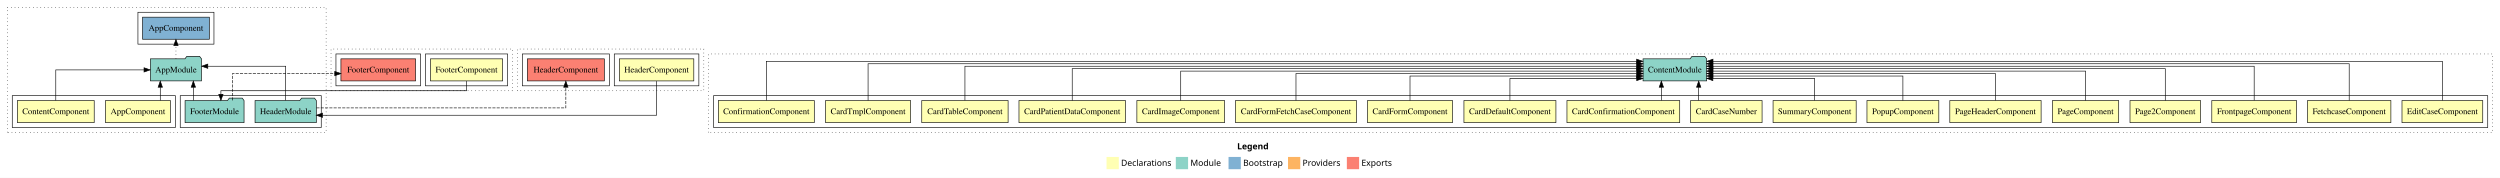
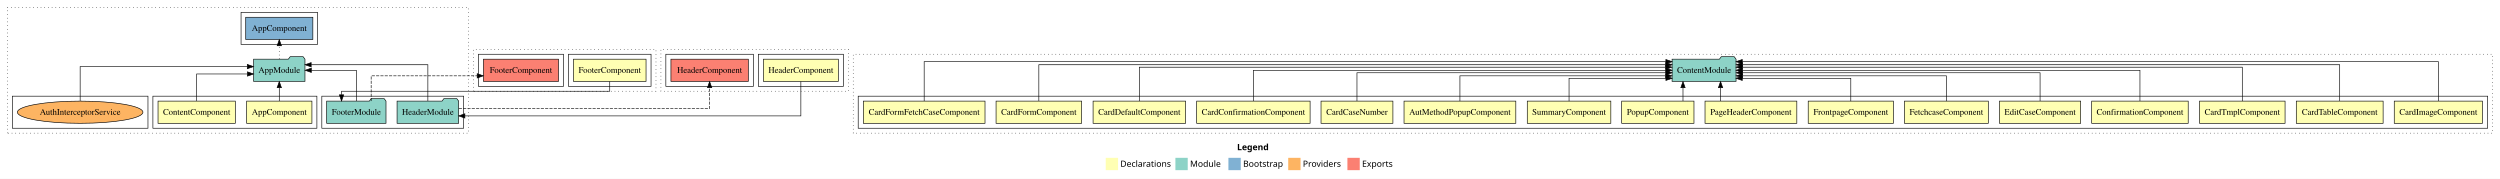
- <svg xmlns="http://www.w3.org/2000/svg" width="4078pt" height="290pt" viewBox="0.00 0.00 4078.00 290.00">
+ <svg xmlns="http://www.w3.org/2000/svg" width="4055pt" height="290pt" viewBox="0.00 0.00 4055.00 290.00">
  <g id="graph0" class="graph" transform="scale(1 1) rotate(0) translate(4 286)">
-     <polygon fill="#ffffff" stroke="transparent" points="-4,4 -4,-286 4074,-286 4074,4 -4,4" />
-     <text text-anchor="start" x="2014.009" y="-42.4" font-family="sans-serif" font-weight="bold" font-size="14.00" fill="#000000">Legend</text>
-     <polygon fill="#ffffb3" stroke="transparent" points="1801,-10 1801,-30 1821,-30 1821,-10 1801,-10" />
-     <text text-anchor="start" x="1824.629" y="-15.4" font-family="sans-serif" font-size="14.00" fill="#000000">  Declarations</text>
-     <polygon fill="#8dd3c7" stroke="transparent" points="1914,-10 1914,-30 1934,-30 1934,-10 1914,-10" />
-     <text text-anchor="start" x="1937.725" y="-15.4" font-family="sans-serif" font-size="14.00" fill="#000000">  Module</text>
-     <polygon fill="#80b1d3" stroke="transparent" points="2000,-10 2000,-30 2020,-30 2020,-10 2000,-10" />
-     <text text-anchor="start" x="2023.781" y="-15.4" font-family="sans-serif" font-size="14.00" fill="#000000">  Bootstrap</text>
-     <polygon fill="#fdb462" stroke="transparent" points="2097,-10 2097,-30 2117,-30 2117,-10 2097,-10" />
-     <text text-anchor="start" x="2120.673" y="-15.4" font-family="sans-serif" font-size="14.00" fill="#000000">  Providers</text>
-     <polygon fill="#fb8072" stroke="transparent" points="2193,-10 2193,-30 2213,-30 2213,-10 2193,-10" />
-     <text text-anchor="start" x="2216.726" y="-15.4" font-family="sans-serif" font-size="14.00" fill="#000000">  Exports</text>
+     <polygon fill="#ffffff" stroke="transparent" points="-4,4 -4,-286 4051,-286 4051,4 -4,4" />
+     <text text-anchor="start" x="2002.509" y="-42.4" font-family="sans-serif" font-weight="bold" font-size="14.00" fill="#000000">Legend</text>
+     <polygon fill="#ffffb3" stroke="transparent" points="1789.5,-10 1789.5,-30 1809.5,-30 1809.5,-10 1789.5,-10" />
+     <text text-anchor="start" x="1813.129" y="-15.4" font-family="sans-serif" font-size="14.00" fill="#000000">  Declarations</text>
+     <polygon fill="#8dd3c7" stroke="transparent" points="1902.5,-10 1902.5,-30 1922.5,-30 1922.5,-10 1902.5,-10" />
+     <text text-anchor="start" x="1926.225" y="-15.4" font-family="sans-serif" font-size="14.00" fill="#000000">  Module</text>
+     <polygon fill="#80b1d3" stroke="transparent" points="1988.5,-10 1988.5,-30 2008.5,-30 2008.5,-10 1988.5,-10" />
+     <text text-anchor="start" x="2012.281" y="-15.4" font-family="sans-serif" font-size="14.00" fill="#000000">  Bootstrap</text>
+     <polygon fill="#fdb462" stroke="transparent" points="2085.5,-10 2085.5,-30 2105.5,-30 2105.5,-10 2085.5,-10" />
+     <text text-anchor="start" x="2109.173" y="-15.4" font-family="sans-serif" font-size="14.00" fill="#000000">  Providers</text>
+     <polygon fill="#fb8072" stroke="transparent" points="2181.5,-10 2181.5,-30 2201.5,-30 2201.5,-10 2181.5,-10" />
+     <text text-anchor="start" x="2205.226" y="-15.4" font-family="sans-serif" font-size="14.00" fill="#000000">  Exports</text>
    <g id="clust1" class="cluster">
-       <polygon fill="none" stroke="#000000" stroke-dasharray="1,5" points="8,-70 8,-274 528,-274 528,-70 8,-70" />
+       <polygon fill="none" stroke="#000000" stroke-dasharray="1,5" points="8,-70 8,-274 756,-274 756,-70 8,-70" />
    </g>
    <g id="clust2" class="cluster">
-       <polygon fill="none" stroke="#000000" points="16,-78 16,-130 282,-130 282,-78 16,-78" />
+       <polygon fill="none" stroke="#000000" points="244,-78 244,-130 510,-130 510,-78 244,-78" />
    </g>
    <g id="clust5" class="cluster">
-       <polygon fill="none" stroke="#000000" points="290,-78 290,-130 520,-130 520,-78 290,-78" />
+       <polygon fill="none" stroke="#000000" points="518,-78 518,-130 748,-130 748,-78 518,-78" />
    </g>
    <g id="clust7" class="cluster">
-       <polygon fill="none" stroke="#000000" points="221,-214 221,-266 345,-266 345,-214 221,-214" />
+       <polygon fill="none" stroke="#000000" points="387,-214 387,-266 511,-266 511,-214 387,-214" />
+     </g>
+     <g id="clust8" class="cluster">
+       <polygon fill="none" stroke="#000000" points="16,-78 16,-130 236,-130 236,-78 16,-78" />
    </g>
    <g id="clust9" class="cluster">
-       <polygon fill="none" stroke="#000000" stroke-dasharray="1,5" points="1152,-70 1152,-198 4062,-198 4062,-70 1152,-70" />
+       <polygon fill="none" stroke="#000000" stroke-dasharray="1,5" points="1380,-70 1380,-198 4039,-198 4039,-70 1380,-70" />
    </g>
    <g id="clust10" class="cluster">
-       <polygon fill="none" stroke="#000000" points="1160,-78 1160,-130 4054,-130 4054,-78 1160,-78" />
-     </g>
-     <g id="clust33" class="cluster">
-       <polygon fill="none" stroke="#000000" stroke-dasharray="1,5" points="536,-138 536,-206 832,-206 832,-138 536,-138" />
-     </g>
-     <g id="clust34" class="cluster">
-       <polygon fill="none" stroke="#000000" points="690,-146 690,-198 824,-198 824,-146 690,-146" />
-     </g>
-     <g id="clust37" class="cluster">
-       <polygon fill="none" stroke="#000000" points="544,-146 544,-198 682,-198 682,-146 544,-146" />
-     </g>
-     <g id="clust40" class="cluster">
-       <polygon fill="none" stroke="#000000" stroke-dasharray="1,5" points="840,-138 840,-206 1144,-206 1144,-138 840,-138" />
-     </g>
-     <g id="clust41" class="cluster">
-       <polygon fill="none" stroke="#000000" points="998,-146 998,-198 1136,-198 1136,-146 998,-146" />
-     </g>
-     <g id="clust44" class="cluster">
-       <polygon fill="none" stroke="#000000" points="848,-146 848,-198 990,-198 990,-146 848,-146" />
+       <polygon fill="none" stroke="#000000" points="1388,-78 1388,-130 4031,-130 4031,-78 1388,-78" />
+     </g>
+     <g id="clust31" class="cluster">
+       <polygon fill="none" stroke="#000000" stroke-dasharray="1,5" points="764,-138 764,-206 1060,-206 1060,-138 764,-138" />
+     </g>
+     <g id="clust32" class="cluster">
+       <polygon fill="none" stroke="#000000" points="918,-146 918,-198 1052,-198 1052,-146 918,-146" />
+     </g>
+     <g id="clust35" class="cluster">
+       <polygon fill="none" stroke="#000000" points="772,-146 772,-198 910,-198 910,-146 772,-146" />
+     </g>
+     <g id="clust38" class="cluster">
+       <polygon fill="none" stroke="#000000" stroke-dasharray="1,5" points="1068,-138 1068,-206 1372,-206 1372,-138 1068,-138" />
+     </g>
+     <g id="clust39" class="cluster">
+       <polygon fill="none" stroke="#000000" points="1226,-146 1226,-198 1364,-198 1364,-146 1226,-146" />
+     </g>
+     <g id="clust42" class="cluster">
+       <polygon fill="none" stroke="#000000" points="1076,-146 1076,-198 1218,-198 1218,-146 1076,-146" />
    </g>
    <g id="node1" class="node">
-       <polygon fill="#ffffb3" stroke="#000000" points="273.94,-122 168.06,-122 168.06,-86 273.94,-86 273.94,-122" />
-       <text text-anchor="middle" x="221" y="-99.8" font-family="Times,serif" font-size="14.00" fill="#000000">AppComponent</text>
+       <polygon fill="#ffffb3" stroke="#000000" points="501.94,-122 396.06,-122 396.06,-86 501.94,-86 501.94,-122" />
+       <text text-anchor="middle" x="449" y="-99.8" font-family="Times,serif" font-size="14.00" fill="#000000">AppComponent</text>
    </g>
    <g id="node3" class="node">
-       <polygon fill="#8dd3c7" stroke="#000000" points="324.657,-190 321.657,-194 300.657,-194 297.657,-190 241.343,-190 241.343,-154 324.657,-154 324.657,-190" />
-       <text text-anchor="middle" x="283" y="-167.8" font-family="Times,serif" font-size="14.00" fill="#000000">AppModule</text>
+       <polygon fill="#8dd3c7" stroke="#000000" points="490.657,-190 487.657,-194 466.657,-194 463.657,-190 407.343,-190 407.343,-154 490.657,-154 490.657,-190" />
+       <text text-anchor="middle" x="449" y="-167.8" font-family="Times,serif" font-size="14.00" fill="#000000">AppModule</text>
    </g>
    <g id="edge1" class="edge">
-       <path fill="none" stroke="#000000" d="M257.446,-122.223C257.446,-122.223 257.446,-143.727 257.446,-143.727" />
-       <polygon fill="#000000" stroke="#000000" points="253.946,-143.727 257.446,-153.727 260.946,-143.727 253.946,-143.727" />
+       <path fill="none" stroke="#000000" d="M449,-122.223C449,-122.223 449,-143.727 449,-143.727" />
+       <polygon fill="#000000" stroke="#000000" points="445.5,-143.727 449,-153.727 452.5,-143.727 445.5,-143.727" />
    </g>
    <g id="node2" class="node">
-       <polygon fill="#ffffb3" stroke="#000000" points="149.665,-122 24.335,-122 24.335,-86 149.665,-86 149.665,-122" />
-       <text text-anchor="middle" x="87" y="-99.8" font-family="Times,serif" font-size="14.00" fill="#000000">ContentComponent</text>
+       <polygon fill="#ffffb3" stroke="#000000" points="377.665,-122 252.335,-122 252.335,-86 377.665,-86 377.665,-122" />
+       <text text-anchor="middle" x="315" y="-99.8" font-family="Times,serif" font-size="14.00" fill="#000000">ContentComponent</text>
    </g>
    <g id="edge2" class="edge">
-       <path fill="none" stroke="#000000" d="M87,-122.223C87,-142.365 87,-172 87,-172 87,-172 230.953,-172 230.953,-172" />
-       <polygon fill="#000000" stroke="#000000" points="230.953,-175.5 240.953,-172 230.953,-168.5 230.953,-175.5" />
+       <path fill="none" stroke="#000000" d="M315,-122.267C315,-140.555 315,-166 315,-166 315,-166 397.336,-166 397.336,-166" />
+       <polygon fill="#000000" stroke="#000000" points="397.336,-169.5 407.336,-166 397.336,-162.5 397.336,-169.5" />
    </g>
    <g id="node6" class="node">
-       <polygon fill="#80b1d3" stroke="#000000" points="337.439,-258 228.561,-258 228.561,-222 337.439,-222 337.439,-258" />
-       <text text-anchor="middle" x="283" y="-235.8" font-family="Times,serif" font-size="14.00" fill="#000000">AppComponent </text>
+       <polygon fill="#80b1d3" stroke="#000000" points="503.439,-258 394.561,-258 394.561,-222 503.439,-222 503.439,-258" />
+       <text text-anchor="middle" x="449" y="-235.8" font-family="Times,serif" font-size="14.00" fill="#000000">AppComponent </text>
    </g>
    <g id="edge5" class="edge">
-       <path fill="none" stroke="#000000" stroke-dasharray="1,5" d="M283,-190.223C283,-190.223 283,-211.727 283,-211.727" />
-       <polygon fill="#000000" stroke="#000000" points="279.5,-211.727 283,-221.727 286.5,-211.727 279.5,-211.727" />
+       <path fill="none" stroke="#000000" stroke-dasharray="1,5" d="M449,-190.223C449,-190.223 449,-211.727 449,-211.727" />
+       <polygon fill="#000000" stroke="#000000" points="445.5,-211.727 449,-221.727 452.5,-211.727 445.5,-211.727" />
    </g>
    <g id="node4" class="node">
-       <polygon fill="#8dd3c7" stroke="#000000" points="394.098,-122 391.098,-126 370.098,-126 367.098,-122 297.902,-122 297.902,-86 394.098,-86 394.098,-122" />
-       <text text-anchor="middle" x="346" y="-99.8" font-family="Times,serif" font-size="14.00" fill="#000000">FooterModule</text>
+       <polygon fill="#8dd3c7" stroke="#000000" points="622.098,-122 619.098,-126 598.098,-126 595.098,-122 525.902,-122 525.902,-86 622.098,-86 622.098,-122" />
+       <text text-anchor="middle" x="574" y="-99.8" font-family="Times,serif" font-size="14.00" fill="#000000">FooterModule</text>
    </g>
    <g id="edge3" class="edge">
-       <path fill="none" stroke="#000000" d="M311.39,-122.223C311.39,-122.223 311.39,-143.727 311.39,-143.727" />
-       <polygon fill="#000000" stroke="#000000" points="307.89,-143.727 311.39,-153.727 314.89,-143.727 307.89,-143.727" />
+       <path fill="none" stroke="#000000" d="M574,-122.223C574,-142.365 574,-172 574,-172 574,-172 500.971,-172 500.971,-172" />
+       <polygon fill="#000000" stroke="#000000" points="500.971,-168.5 490.971,-172 500.971,-175.5 500.971,-168.5" />
+     </g>
+     <g id="node26" class="node">
+       <polygon fill="#fb8072" stroke="#000000" points="901.881,-190 780.119,-190 780.119,-154 901.881,-154 901.881,-190" />
+       <text text-anchor="middle" x="841" y="-167.8" font-family="Times,serif" font-size="14.00" fill="#000000">FooterComponent </text>
+     </g>
+     <g id="edge24" class="edge">
+       <path fill="none" stroke="#000000" stroke-dasharray="5,2" d="M598.025,-122.022C598.025,-139.373 598.025,-163 598.025,-163 598.025,-163 770.001,-163 770.001,-163" />
+       <polygon fill="#000000" stroke="#000000" points="770.001,-166.5 780.001,-163 770.001,-159.5 770.001,-166.5" />
+     </g>
+     <g id="node5" class="node">
+       <polygon fill="#8dd3c7" stroke="#000000" points="739.961,-122 736.961,-126 715.961,-126 712.961,-122 640.039,-122 640.039,-86 739.961,-86 739.961,-122" />
+       <text text-anchor="middle" x="690" y="-99.8" font-family="Times,serif" font-size="14.00" fill="#000000">HeaderModule</text>
+     </g>
+     <g id="edge4" class="edge">
+       <path fill="none" stroke="#000000" d="M690,-122.248C690,-145.018 690,-181 690,-181 690,-181 500.704,-181 500.704,-181" />
+       <polygon fill="#000000" stroke="#000000" points="500.704,-177.5 490.704,-181 500.704,-184.5 500.704,-177.5" />
+     </g>
+     <g id="node28" class="node">
+       <polygon fill="#fb8072" stroke="#000000" points="1209.744,-190 1084.256,-190 1084.256,-154 1209.744,-154 1209.744,-190" />
+       <text text-anchor="middle" x="1147" y="-167.8" font-family="Times,serif" font-size="14.00" fill="#000000">HeaderComponent </text>
+     </g>
+     <g id="edge26" class="edge">
+       <path fill="none" stroke="#000000" stroke-dasharray="5,2" d="M740.214,-110C858.93,-110 1147,-110 1147,-110 1147,-110 1147,-143.733 1147,-143.733" />
+       <polygon fill="#000000" stroke="#000000" points="1143.5,-143.733 1147,-153.733 1150.5,-143.733 1143.5,-143.733" />
+     </g>
+     <g id="node7" class="node">
+       <ellipse fill="#fdb462" stroke="#000000" cx="126" cy="-104" rx="101.823" ry="18" />
+       <text text-anchor="middle" x="126" y="-99.8" font-family="Times,serif" font-size="14.00" fill="#000000">AuthInterceptorService</text>
+     </g>
+     <g id="edge6" class="edge">
+       <path fill="none" stroke="#000000" d="M126,-122.292C126,-144.206 126,-178 126,-178 126,-178 397.104,-178 397.104,-178" />
+       <polygon fill="#000000" stroke="#000000" points="397.105,-181.5 407.104,-178 397.104,-174.5 397.105,-181.5" />
+     </g>
+     <g id="node8" class="node">
+       <polygon fill="#ffffb3" stroke="#000000" points="2454.662,-122 2273.338,-122 2273.338,-86 2454.662,-86 2454.662,-122" />
+       <text text-anchor="middle" x="2364" y="-99.8" font-family="Times,serif" font-size="14.00" fill="#000000">AutMethodPopupComponent</text>
+     </g>
+     <g id="node24" class="node">
+       <polygon fill="#8dd3c7" stroke="#000000" points="2811.882,-190 2808.882,-194 2787.882,-194 2784.882,-190 2708.118,-190 2708.118,-154 2811.882,-154 2811.882,-190" />
+       <text text-anchor="middle" x="2760" y="-167.8" font-family="Times,serif" font-size="14.00" fill="#000000">ContentModule</text>
+     </g>
+     <g id="edge7" class="edge">
+       <path fill="none" stroke="#000000" d="M2364,-122.022C2364,-139.373 2364,-163 2364,-163 2364,-163 2697.823,-163 2697.823,-163" />
+       <polygon fill="#000000" stroke="#000000" points="2697.823,-166.5 2707.823,-163 2697.823,-159.5 2697.823,-166.5" />
+     </g>
+     <g id="node9" class="node">
+       <polygon fill="#ffffb3" stroke="#000000" points="2255.295,-122 2138.705,-122 2138.705,-86 2255.295,-86 2255.295,-122" />
+       <text text-anchor="middle" x="2197" y="-99.8" font-family="Times,serif" font-size="14.00" fill="#000000">CardCaseNumber</text>
+     </g>
+     <g id="edge8" class="edge">
+       <path fill="none" stroke="#000000" d="M2197,-122.169C2197,-141.09 2197,-168 2197,-168 2197,-168 2698.044,-168 2698.044,-168" />
+       <polygon fill="#000000" stroke="#000000" points="2698.044,-171.5 2708.044,-168 2698.043,-164.5 2698.044,-171.5" />
+     </g>
+     <g id="node10" class="node">
+       <polygon fill="#ffffb3" stroke="#000000" points="2120.979,-122 1937.021,-122 1937.021,-86 2120.979,-86 2120.979,-122" />
+       <text text-anchor="middle" x="2029" y="-99.8" font-family="Times,serif" font-size="14.00" fill="#000000">CardConfirmationComponent</text>
+     </g>
+     <g id="edge9" class="edge">
+       <path fill="none" stroke="#000000" d="M2029,-122.223C2029,-142.365 2029,-172 2029,-172 2029,-172 2698.014,-172 2698.014,-172" />
+       <polygon fill="#000000" stroke="#000000" points="2698.014,-175.5 2708.014,-172 2698.014,-168.5 2698.014,-175.5" />
+     </g>
+     <g id="node11" class="node">
+       <polygon fill="#ffffb3" stroke="#000000" points="1919.023,-122 1768.977,-122 1768.977,-86 1919.023,-86 1919.023,-122" />
+       <text text-anchor="middle" x="1844" y="-99.8" font-family="Times,serif" font-size="14.00" fill="#000000">CardDefaultComponent</text>
+     </g>
+     <g id="edge10" class="edge">
+       <path fill="none" stroke="#000000" d="M1844,-122.045C1844,-143.662 1844,-177 1844,-177 1844,-177 2697.795,-177 2697.795,-177" />
+       <polygon fill="#000000" stroke="#000000" points="2697.795,-180.5 2707.795,-177 2697.795,-173.5 2697.795,-180.5" />
+     </g>
+     <g id="node12" class="node">
+       <polygon fill="#ffffb3" stroke="#000000" points="1750.378,-122 1611.622,-122 1611.622,-86 1750.378,-86 1750.378,-122" />
+       <text text-anchor="middle" x="1681" y="-99.8" font-family="Times,serif" font-size="14.00" fill="#000000">CardFormComponent</text>
+     </g>
+     <g id="edge11" class="edge">
+       <path fill="none" stroke="#000000" d="M1681,-122.248C1681,-145.018 1681,-181 1681,-181 1681,-181 2697.958,-181 2697.958,-181" />
+       <polygon fill="#000000" stroke="#000000" points="2697.958,-184.5 2707.958,-181 2697.958,-177.5 2697.958,-184.5" />
+     </g>
+     <g id="node13" class="node">
+       <polygon fill="#ffffb3" stroke="#000000" points="1593.691,-122 1396.309,-122 1396.309,-86 1593.691,-86 1593.691,-122" />
+       <text text-anchor="middle" x="1495" y="-99.8" font-family="Times,serif" font-size="14.00" fill="#000000">CardFormFetchCaseComponent</text>
+     </g>
+     <g id="edge12" class="edge">
+       <path fill="none" stroke="#000000" d="M1495,-122.198C1495,-146.356 1495,-186 1495,-186 1495,-186 2698.052,-186 2698.052,-186" />
+       <polygon fill="#000000" stroke="#000000" points="2698.052,-189.5 2708.052,-186 2698.052,-182.5 2698.052,-189.5" />
+     </g>
+     <g id="node14" class="node">
+       <polygon fill="#ffffb3" stroke="#000000" points="4022.525,-122 3879.475,-122 3879.475,-86 4022.525,-86 4022.525,-122" />
+       <text text-anchor="middle" x="3951" y="-99.8" font-family="Times,serif" font-size="14.00" fill="#000000">CardImageComponent</text>
+     </g>
+     <g id="edge13" class="edge">
+       <path fill="none" stroke="#000000" d="M3951,-122.198C3951,-146.356 3951,-186 3951,-186 3951,-186 2821.942,-186 2821.942,-186" />
+       <polygon fill="#000000" stroke="#000000" points="2821.942,-182.5 2811.942,-186 2821.942,-189.5 2821.942,-182.5" />
+     </g>
+     <g id="node15" class="node">
+       <polygon fill="#ffffb3" stroke="#000000" points="3861.417,-122 3720.583,-122 3720.583,-86 3861.417,-86 3861.417,-122" />
+       <text text-anchor="middle" x="3791" y="-99.8" font-family="Times,serif" font-size="14.00" fill="#000000">CardTableComponent</text>
+     </g>
+     <g id="edge14" class="edge">
+       <path fill="none" stroke="#000000" d="M3791,-122.248C3791,-145.018 3791,-181 3791,-181 3791,-181 2822.189,-181 2822.189,-181" />
+       <polygon fill="#000000" stroke="#000000" points="2822.189,-177.5 2812.189,-181 2822.189,-184.5 2822.189,-177.5" />
+     </g>
+     <g id="node16" class="node">
+       <polygon fill="#ffffb3" stroke="#000000" points="3702.378,-122 3563.622,-122 3563.622,-86 3702.378,-86 3702.378,-122" />
+       <text text-anchor="middle" x="3633" y="-99.8" font-family="Times,serif" font-size="14.00" fill="#000000">CardTmplComponent</text>
+     </g>
+     <g id="edge15" class="edge">
+       <path fill="none" stroke="#000000" d="M3633,-122.045C3633,-143.662 3633,-177 3633,-177 3633,-177 2821.996,-177 2821.996,-177" />
+       <polygon fill="#000000" stroke="#000000" points="2821.996,-173.5 2811.996,-177 2821.996,-180.5 2821.996,-173.5" />
+     </g>
+     <g id="node17" class="node">
+       <polygon fill="#ffffb3" stroke="#000000" points="3545.267,-122 3388.733,-122 3388.733,-86 3545.267,-86 3545.267,-122" />
+       <text text-anchor="middle" x="3467" y="-99.8" font-family="Times,serif" font-size="14.00" fill="#000000">ConfirmationComponent</text>
+     </g>
+     <g id="edge16" class="edge">
+       <path fill="none" stroke="#000000" d="M3467,-122.223C3467,-142.365 3467,-172 3467,-172 3467,-172 2821.987,-172 2821.987,-172" />
+       <polygon fill="#000000" stroke="#000000" points="2821.987,-168.5 2811.987,-172 2821.987,-175.5 2821.987,-168.5" />
+     </g>
+     <g id="node18" class="node">
+       <polygon fill="#ffffb3" stroke="#000000" points="3370.877,-122 3239.123,-122 3239.123,-86 3370.877,-86 3370.877,-122" />
+       <text text-anchor="middle" x="3305" y="-99.8" font-family="Times,serif" font-size="14.00" fill="#000000">EditCaseComponent</text>
+     </g>
+     <g id="edge17" class="edge">
+       <path fill="none" stroke="#000000" d="M3305,-122.169C3305,-141.09 3305,-168 3305,-168 3305,-168 2822.257,-168 2822.257,-168" />
+       <polygon fill="#000000" stroke="#000000" points="2822.257,-164.5 2812.257,-168 2822.257,-171.5 2822.257,-164.5" />
+     </g>
+     <g id="node19" class="node">
+       <polygon fill="#ffffb3" stroke="#000000" points="3221.024,-122 3084.976,-122 3084.976,-86 3221.024,-86 3221.024,-122" />
+       <text text-anchor="middle" x="3153" y="-99.8" font-family="Times,serif" font-size="14.00" fill="#000000">FetchcaseComponent</text>
+     </g>
+     <g id="edge18" class="edge">
+       <path fill="none" stroke="#000000" d="M3153,-122.022C3153,-139.373 3153,-163 3153,-163 3153,-163 2822.187,-163 2822.187,-163" />
+       <polygon fill="#000000" stroke="#000000" points="2822.187,-159.5 2812.187,-163 2822.187,-166.5 2822.187,-159.5" />
+     </g>
+     <g id="node20" class="node">
+       <polygon fill="#ffffb3" stroke="#000000" points="3067.095,-122 2928.905,-122 2928.905,-86 3067.095,-86 3067.095,-122" />
+       <text text-anchor="middle" x="2998" y="-99.8" font-family="Times,serif" font-size="14.00" fill="#000000">FrontpageComponent</text>
+     </g>
+     <g id="edge19" class="edge">
+       <path fill="none" stroke="#000000" d="M2998,-122.009C2998,-138.049 2998,-159 2998,-159 2998,-159 2821.936,-159 2821.936,-159" />
+       <polygon fill="#000000" stroke="#000000" points="2821.936,-155.5 2811.936,-159 2821.936,-162.5 2821.936,-155.5" />
+     </g>
+     <g id="node21" class="node">
+       <polygon fill="#ffffb3" stroke="#000000" points="2910.455,-122 2761.545,-122 2761.545,-86 2910.455,-86 2910.455,-122" />
+       <text text-anchor="middle" x="2836" y="-99.8" font-family="Times,serif" font-size="14.00" fill="#000000">PageHeaderComponent</text>
+     </g>
+     <g id="edge20" class="edge">
+       <path fill="none" stroke="#000000" d="M2786.732,-122.223C2786.732,-122.223 2786.732,-143.727 2786.732,-143.727" />
+       <polygon fill="#000000" stroke="#000000" points="2783.232,-143.727 2786.732,-153.727 2790.232,-143.727 2783.232,-143.727" />
+     </g>
+     <g id="node22" class="node">
+       <polygon fill="#ffffb3" stroke="#000000" points="2743.615,-122 2626.385,-122 2626.385,-86 2743.615,-86 2743.615,-122" />
+       <text text-anchor="middle" x="2685" y="-99.8" font-family="Times,serif" font-size="14.00" fill="#000000">PopupComponent</text>
+     </g>
+     <g id="edge21" class="edge">
+       <path fill="none" stroke="#000000" d="M2725.808,-122.223C2725.808,-122.223 2725.808,-143.727 2725.808,-143.727" />
+       <polygon fill="#000000" stroke="#000000" points="2722.308,-143.727 2725.808,-153.727 2729.308,-143.727 2722.308,-143.727" />
+     </g>
+     <g id="node23" class="node">
+       <polygon fill="#ffffb3" stroke="#000000" points="2608.772,-122 2473.228,-122 2473.228,-86 2608.772,-86 2608.772,-122" />
+       <text text-anchor="middle" x="2541" y="-99.8" font-family="Times,serif" font-size="14.00" fill="#000000">SummaryComponent</text>
+     </g>
+     <g id="edge22" class="edge">
+       <path fill="none" stroke="#000000" d="M2541,-122.009C2541,-138.049 2541,-159 2541,-159 2541,-159 2698.1,-159 2698.1,-159" />
+       <polygon fill="#000000" stroke="#000000" points="2698.1,-162.5 2708.1,-159 2698.1,-155.5 2698.1,-162.5" />
+     </g>
+     <g id="node25" class="node">
+       <polygon fill="#ffffb3" stroke="#000000" points="1043.881,-190 926.119,-190 926.119,-154 1043.881,-154 1043.881,-190" />
+       <text text-anchor="middle" x="985" y="-167.8" font-family="Times,serif" font-size="14.00" fill="#000000">FooterComponent</text>
+     </g>
+     <g id="edge23" class="edge">
+       <path fill="none" stroke="#000000" d="M985,-153.806C985,-145.722 985,-138 985,-138 985,-138 549.975,-138 549.975,-138 549.975,-138 549.975,-132.194 549.975,-132.194" />
+       <polygon fill="#000000" stroke="#000000" points="553.476,-132.194 549.975,-122.194 546.476,-132.195 553.476,-132.194" />
    </g>
    <g id="node27" class="node">
-       <polygon fill="#fb8072" stroke="#000000" points="673.881,-190 552.119,-190 552.119,-154 673.881,-154 673.881,-190" />
-       <text text-anchor="middle" x="613" y="-167.8" font-family="Times,serif" font-size="14.00" fill="#000000">FooterComponent </text>
+       <polygon fill="#ffffb3" stroke="#000000" points="1355.744,-190 1234.256,-190 1234.256,-154 1355.744,-154 1355.744,-190" />
+       <text text-anchor="middle" x="1295" y="-167.8" font-family="Times,serif" font-size="14.00" fill="#000000">HeaderComponent</text>
    </g>
    <g id="edge25" class="edge">
-       <path fill="none" stroke="#000000" stroke-dasharray="5,2" d="M375.189,-122.267C375.189,-140.555 375.189,-166 375.189,-166 375.189,-166 542.067,-166 542.067,-166" />
-       <polygon fill="#000000" stroke="#000000" points="542.067,-169.5 552.067,-166 542.067,-162.5 542.067,-169.5" />
-     </g>
-     <g id="node5" class="node">
-       <polygon fill="#8dd3c7" stroke="#000000" points="511.961,-122 508.961,-126 487.961,-126 484.961,-122 412.039,-122 412.039,-86 511.961,-86 511.961,-122" />
-       <text text-anchor="middle" x="462" y="-99.8" font-family="Times,serif" font-size="14.00" fill="#000000">HeaderModule</text>
-     </g>
-     <g id="edge4" class="edge">
-       <path fill="none" stroke="#000000" d="M462,-122.292C462,-144.206 462,-178 462,-178 462,-178 334.967,-178 334.967,-178" />
-       <polygon fill="#000000" stroke="#000000" points="334.968,-174.5 324.967,-178 334.967,-181.5 334.968,-174.5" />
-     </g>
-     <g id="node29" class="node">
-       <polygon fill="#fb8072" stroke="#000000" points="981.744,-190 856.256,-190 856.256,-154 981.744,-154 981.744,-190" />
-       <text text-anchor="middle" x="919" y="-167.8" font-family="Times,serif" font-size="14.00" fill="#000000">HeaderComponent </text>
-     </g>
-     <g id="edge27" class="edge">
-       <path fill="none" stroke="#000000" stroke-dasharray="5,2" d="M512.214,-110C630.93,-110 919,-110 919,-110 919,-110 919,-143.733 919,-143.733" />
-       <polygon fill="#000000" stroke="#000000" points="915.5,-143.733 919,-153.733 922.5,-143.733 915.5,-143.733" />
-     </g>
-     <g id="node7" class="node">
-       <polygon fill="#ffffb3" stroke="#000000" points="2870.295,-122 2753.705,-122 2753.705,-86 2870.295,-86 2870.295,-122" />
-       <text text-anchor="middle" x="2812" y="-99.8" font-family="Times,serif" font-size="14.00" fill="#000000">CardCaseNumber</text>
-     </g>
-     <g id="node25" class="node">
-       <polygon fill="#8dd3c7" stroke="#000000" points="2779.882,-190 2776.882,-194 2755.882,-194 2752.882,-190 2676.118,-190 2676.118,-154 2779.882,-154 2779.882,-190" />
-       <text text-anchor="middle" x="2728" y="-167.8" font-family="Times,serif" font-size="14.00" fill="#000000">ContentModule</text>
-     </g>
-     <g id="edge6" class="edge">
-       <path fill="none" stroke="#000000" d="M2766.897,-122.223C2766.897,-122.223 2766.897,-143.727 2766.897,-143.727" />
-       <polygon fill="#000000" stroke="#000000" points="2763.397,-143.727 2766.897,-153.727 2770.397,-143.727 2763.397,-143.727" />
-     </g>
-     <g id="node8" class="node">
-       <polygon fill="#ffffb3" stroke="#000000" points="2735.979,-122 2552.021,-122 2552.021,-86 2735.979,-86 2735.979,-122" />
-       <text text-anchor="middle" x="2644" y="-99.8" font-family="Times,serif" font-size="14.00" fill="#000000">CardConfirmationComponent</text>
-     </g>
-     <g id="edge7" class="edge">
-       <path fill="none" stroke="#000000" d="M2706.024,-122.223C2706.024,-122.223 2706.024,-143.727 2706.024,-143.727" />
-       <polygon fill="#000000" stroke="#000000" points="2702.524,-143.727 2706.024,-153.727 2709.524,-143.727 2702.524,-143.727" />
-     </g>
-     <g id="node9" class="node">
-       <polygon fill="#ffffb3" stroke="#000000" points="2534.023,-122 2383.977,-122 2383.977,-86 2534.023,-86 2534.023,-122" />
-       <text text-anchor="middle" x="2459" y="-99.8" font-family="Times,serif" font-size="14.00" fill="#000000">CardDefaultComponent</text>
-     </g>
-     <g id="edge8" class="edge">
-       <path fill="none" stroke="#000000" d="M2459,-122.282C2459,-137.948 2459,-158 2459,-158 2459,-158 2665.815,-158 2665.815,-158" />
-       <polygon fill="#000000" stroke="#000000" points="2665.815,-161.5 2675.815,-158 2665.815,-154.5 2665.815,-161.5" />
-     </g>
-     <g id="node10" class="node">
-       <polygon fill="#ffffb3" stroke="#000000" points="2365.378,-122 2226.622,-122 2226.622,-86 2365.378,-86 2365.378,-122" />
-       <text text-anchor="middle" x="2296" y="-99.8" font-family="Times,serif" font-size="14.00" fill="#000000">CardFormComponent</text>
-     </g>
-     <g id="edge9" class="edge">
-       <path fill="none" stroke="#000000" d="M2296,-122.034C2296,-139.06 2296,-162 2296,-162 2296,-162 2665.891,-162 2665.891,-162" />
-       <polygon fill="#000000" stroke="#000000" points="2665.891,-165.5 2675.891,-162 2665.891,-158.5 2665.891,-165.5" />
-     </g>
-     <g id="node11" class="node">
-       <polygon fill="#ffffb3" stroke="#000000" points="2208.691,-122 2011.309,-122 2011.309,-86 2208.691,-86 2208.691,-122" />
-       <text text-anchor="middle" x="2110" y="-99.8" font-family="Times,serif" font-size="14.00" fill="#000000">CardFormFetchCaseComponent</text>
-     </g>
-     <g id="edge10" class="edge">
-       <path fill="none" stroke="#000000" d="M2110,-122.267C2110,-140.555 2110,-166 2110,-166 2110,-166 2666.108,-166 2666.108,-166" />
-       <polygon fill="#000000" stroke="#000000" points="2666.108,-169.5 2676.108,-166 2666.108,-162.5 2666.108,-169.5" />
-     </g>
-     <g id="node12" class="node">
-       <polygon fill="#ffffb3" stroke="#000000" points="1993.525,-122 1850.475,-122 1850.475,-86 1993.525,-86 1993.525,-122" />
-       <text text-anchor="middle" x="1922" y="-99.8" font-family="Times,serif" font-size="14.00" fill="#000000">CardImageComponent</text>
-     </g>
-     <g id="edge11" class="edge">
-       <path fill="none" stroke="#000000" d="M1922,-122.035C1922,-141.576 1922,-170 1922,-170 1922,-170 2666.046,-170 2666.046,-170" />
-       <polygon fill="#000000" stroke="#000000" points="2666.046,-173.5 2676.046,-170 2666.046,-166.5 2666.046,-173.5" />
-     </g>
-     <g id="node13" class="node">
-       <polygon fill="#ffffb3" stroke="#000000" points="1831.854,-122 1658.146,-122 1658.146,-86 1831.854,-86 1831.854,-122" />
-       <text text-anchor="middle" x="1745" y="-99.8" font-family="Times,serif" font-size="14.00" fill="#000000">CardPatientDataComponent</text>
-     </g>
-     <g id="edge12" class="edge">
-       <path fill="none" stroke="#000000" d="M1745,-122.027C1745,-142.767 1745,-174 1745,-174 1745,-174 2665.844,-174 2665.844,-174" />
-       <polygon fill="#000000" stroke="#000000" points="2665.844,-177.5 2675.844,-174 2665.844,-170.5 2665.844,-177.5" />
-     </g>
-     <g id="node14" class="node">
-       <polygon fill="#ffffb3" stroke="#000000" points="1640.417,-122 1499.583,-122 1499.583,-86 1640.417,-86 1640.417,-122" />
-       <text text-anchor="middle" x="1570" y="-99.8" font-family="Times,serif" font-size="14.00" fill="#000000">CardTableComponent</text>
-     </g>
-     <g id="edge13" class="edge">
-       <path fill="none" stroke="#000000" d="M1570,-122.292C1570,-144.206 1570,-178 1570,-178 1570,-178 2665.994,-178 2665.994,-178" />
-       <polygon fill="#000000" stroke="#000000" points="2665.994,-181.5 2675.994,-178 2665.994,-174.5 2665.994,-181.5" />
-     </g>
-     <g id="node15" class="node">
-       <polygon fill="#ffffb3" stroke="#000000" points="1481.378,-122 1342.622,-122 1342.622,-86 1481.378,-86 1481.378,-122" />
-       <text text-anchor="middle" x="1412" y="-99.8" font-family="Times,serif" font-size="14.00" fill="#000000">CardTmplComponent</text>
-     </g>
-     <g id="edge14" class="edge">
-       <path fill="none" stroke="#000000" d="M1412,-122.091C1412,-145.133 1412,-182 1412,-182 1412,-182 2666.006,-182 2666.006,-182" />
-       <polygon fill="#000000" stroke="#000000" points="2666.006,-185.5 2676.006,-182 2666.006,-178.5 2666.006,-185.5" />
-     </g>
-     <g id="node16" class="node">
-       <polygon fill="#ffffb3" stroke="#000000" points="1324.267,-122 1167.733,-122 1167.733,-86 1324.267,-86 1324.267,-122" />
-       <text text-anchor="middle" x="1246" y="-99.8" font-family="Times,serif" font-size="14.00" fill="#000000">ConfirmationComponent</text>
-     </g>
-     <g id="edge15" class="edge">
-       <path fill="none" stroke="#000000" d="M1246,-122.198C1246,-146.356 1246,-186 1246,-186 1246,-186 2665.69,-186 2665.69,-186" />
-       <polygon fill="#000000" stroke="#000000" points="2665.69,-189.5 2675.69,-186 2665.69,-182.5 2665.69,-189.5" />
-     </g>
-     <g id="node17" class="node">
-       <polygon fill="#ffffb3" stroke="#000000" points="4045.877,-122 3914.123,-122 3914.123,-86 4045.877,-86 4045.877,-122" />
-       <text text-anchor="middle" x="3980" y="-99.8" font-family="Times,serif" font-size="14.00" fill="#000000">EditCaseComponent</text>
-     </g>
-     <g id="edge16" class="edge">
-       <path fill="none" stroke="#000000" d="M3980,-122.198C3980,-146.356 3980,-186 3980,-186 3980,-186 2790.203,-186 2790.203,-186" />
-       <polygon fill="#000000" stroke="#000000" points="2790.203,-182.5 2780.203,-186 2790.203,-189.5 2790.203,-182.5" />
-     </g>
-     <g id="node18" class="node">
-       <polygon fill="#ffffb3" stroke="#000000" points="3896.024,-122 3759.976,-122 3759.976,-86 3896.024,-86 3896.024,-122" />
-       <text text-anchor="middle" x="3828" y="-99.8" font-family="Times,serif" font-size="14.00" fill="#000000">FetchcaseComponent</text>
-     </g>
-     <g id="edge17" class="edge">
-       <path fill="none" stroke="#000000" d="M3828,-122.091C3828,-145.133 3828,-182 3828,-182 3828,-182 2789.947,-182 2789.947,-182" />
-       <polygon fill="#000000" stroke="#000000" points="2789.947,-178.5 2779.947,-182 2789.947,-185.5 2789.947,-178.5" />
-     </g>
-     <g id="node19" class="node">
-       <polygon fill="#ffffb3" stroke="#000000" points="3742.095,-122 3603.905,-122 3603.905,-86 3742.095,-86 3742.095,-122" />
-       <text text-anchor="middle" x="3673" y="-99.8" font-family="Times,serif" font-size="14.00" fill="#000000">FrontpageComponent</text>
-     </g>
-     <g id="edge18" class="edge">
-       <path fill="none" stroke="#000000" d="M3673,-122.292C3673,-144.206 3673,-178 3673,-178 3673,-178 2790.153,-178 2790.153,-178" />
-       <polygon fill="#000000" stroke="#000000" points="2790.153,-174.5 2780.153,-178 2790.153,-181.5 2790.153,-174.5" />
-     </g>
-     <g id="node20" class="node">
-       <polygon fill="#ffffb3" stroke="#000000" points="3585.545,-122 3470.455,-122 3470.455,-86 3585.545,-86 3585.545,-122" />
-       <text text-anchor="middle" x="3528" y="-99.8" font-family="Times,serif" font-size="14.00" fill="#000000">Page2Component</text>
-     </g>
-     <g id="edge19" class="edge">
-       <path fill="none" stroke="#000000" d="M3528,-122.027C3528,-142.767 3528,-174 3528,-174 3528,-174 2790.182,-174 2790.182,-174" />
-       <polygon fill="#000000" stroke="#000000" points="2790.182,-170.5 2780.182,-174 2790.182,-177.5 2790.182,-170.5" />
-     </g>
-     <g id="node21" class="node">
-       <polygon fill="#ffffb3" stroke="#000000" points="3452.045,-122 3343.955,-122 3343.955,-86 3452.045,-86 3452.045,-122" />
-       <text text-anchor="middle" x="3398" y="-99.8" font-family="Times,serif" font-size="14.00" fill="#000000">PageComponent</text>
-     </g>
-     <g id="edge20" class="edge">
-       <path fill="none" stroke="#000000" d="M3398,-122.035C3398,-141.576 3398,-170 3398,-170 3398,-170 2790.016,-170 2790.016,-170" />
-       <polygon fill="#000000" stroke="#000000" points="2790.016,-166.5 2780.016,-170 2790.016,-173.5 2790.016,-166.5" />
-     </g>
-     <g id="node22" class="node">
-       <polygon fill="#ffffb3" stroke="#000000" points="3325.455,-122 3176.545,-122 3176.545,-86 3325.455,-86 3325.455,-122" />
-       <text text-anchor="middle" x="3251" y="-99.8" font-family="Times,serif" font-size="14.00" fill="#000000">PageHeaderComponent</text>
-     </g>
-     <g id="edge21" class="edge">
-       <path fill="none" stroke="#000000" d="M3251,-122.267C3251,-140.555 3251,-166 3251,-166 3251,-166 2790.059,-166 2790.059,-166" />
-       <polygon fill="#000000" stroke="#000000" points="2790.059,-162.5 2780.059,-166 2790.059,-169.5 2790.059,-162.5" />
-     </g>
-     <g id="node23" class="node">
-       <polygon fill="#ffffb3" stroke="#000000" points="3158.615,-122 3041.385,-122 3041.385,-86 3158.615,-86 3158.615,-122" />
-       <text text-anchor="middle" x="3100" y="-99.8" font-family="Times,serif" font-size="14.00" fill="#000000">PopupComponent</text>
-     </g>
-     <g id="edge22" class="edge">
-       <path fill="none" stroke="#000000" d="M3100,-122.034C3100,-139.06 3100,-162 3100,-162 3100,-162 2790.117,-162 2790.117,-162" />
-       <polygon fill="#000000" stroke="#000000" points="2790.117,-158.5 2780.117,-162 2790.117,-165.5 2790.117,-158.5" />
-     </g>
-     <g id="node24" class="node">
-       <polygon fill="#ffffb3" stroke="#000000" points="3023.772,-122 2888.228,-122 2888.228,-86 3023.772,-86 3023.772,-122" />
-       <text text-anchor="middle" x="2956" y="-99.8" font-family="Times,serif" font-size="14.00" fill="#000000">SummaryComponent</text>
-     </g>
-     <g id="edge23" class="edge">
-       <path fill="none" stroke="#000000" d="M2956,-122.282C2956,-137.948 2956,-158 2956,-158 2956,-158 2790.022,-158 2790.022,-158" />
-       <polygon fill="#000000" stroke="#000000" points="2790.022,-154.5 2780.022,-158 2790.022,-161.5 2790.022,-154.5" />
-     </g>
-     <g id="node26" class="node">
-       <polygon fill="#ffffb3" stroke="#000000" points="815.881,-190 698.119,-190 698.119,-154 815.881,-154 815.881,-190" />
-       <text text-anchor="middle" x="757" y="-167.8" font-family="Times,serif" font-size="14.00" fill="#000000">FooterComponent</text>
-     </g>
-     <g id="edge24" class="edge">
-       <path fill="none" stroke="#000000" d="M757,-153.806C757,-145.722 757,-138 757,-138 757,-138 356.329,-138 356.329,-138 356.329,-138 356.329,-132.194 356.329,-132.194" />
-       <polygon fill="#000000" stroke="#000000" points="359.829,-132.194 356.329,-122.194 352.829,-132.195 359.829,-132.194" />
-     </g>
-     <g id="node28" class="node">
-       <polygon fill="#ffffb3" stroke="#000000" points="1127.744,-190 1006.256,-190 1006.256,-154 1127.744,-154 1127.744,-190" />
-       <text text-anchor="middle" x="1067" y="-167.8" font-family="Times,serif" font-size="14.00" fill="#000000">HeaderComponent</text>
-     </g>
-     <g id="edge26" class="edge">
-       <path fill="none" stroke="#000000" d="M1067,-153.708C1067,-131.794 1067,-98 1067,-98 1067,-98 522.024,-98 522.024,-98" />
-       <polygon fill="#000000" stroke="#000000" points="522.024,-94.5 512.024,-98 522.024,-101.5 522.024,-94.5" />
+       <path fill="none" stroke="#000000" d="M1295,-153.708C1295,-131.794 1295,-98 1295,-98 1295,-98 750.024,-98 750.024,-98" />
+       <polygon fill="#000000" stroke="#000000" points="750.024,-94.5 740.024,-98 750.024,-101.5 750.024,-94.5" />
    </g>
  </g>
</svg>
